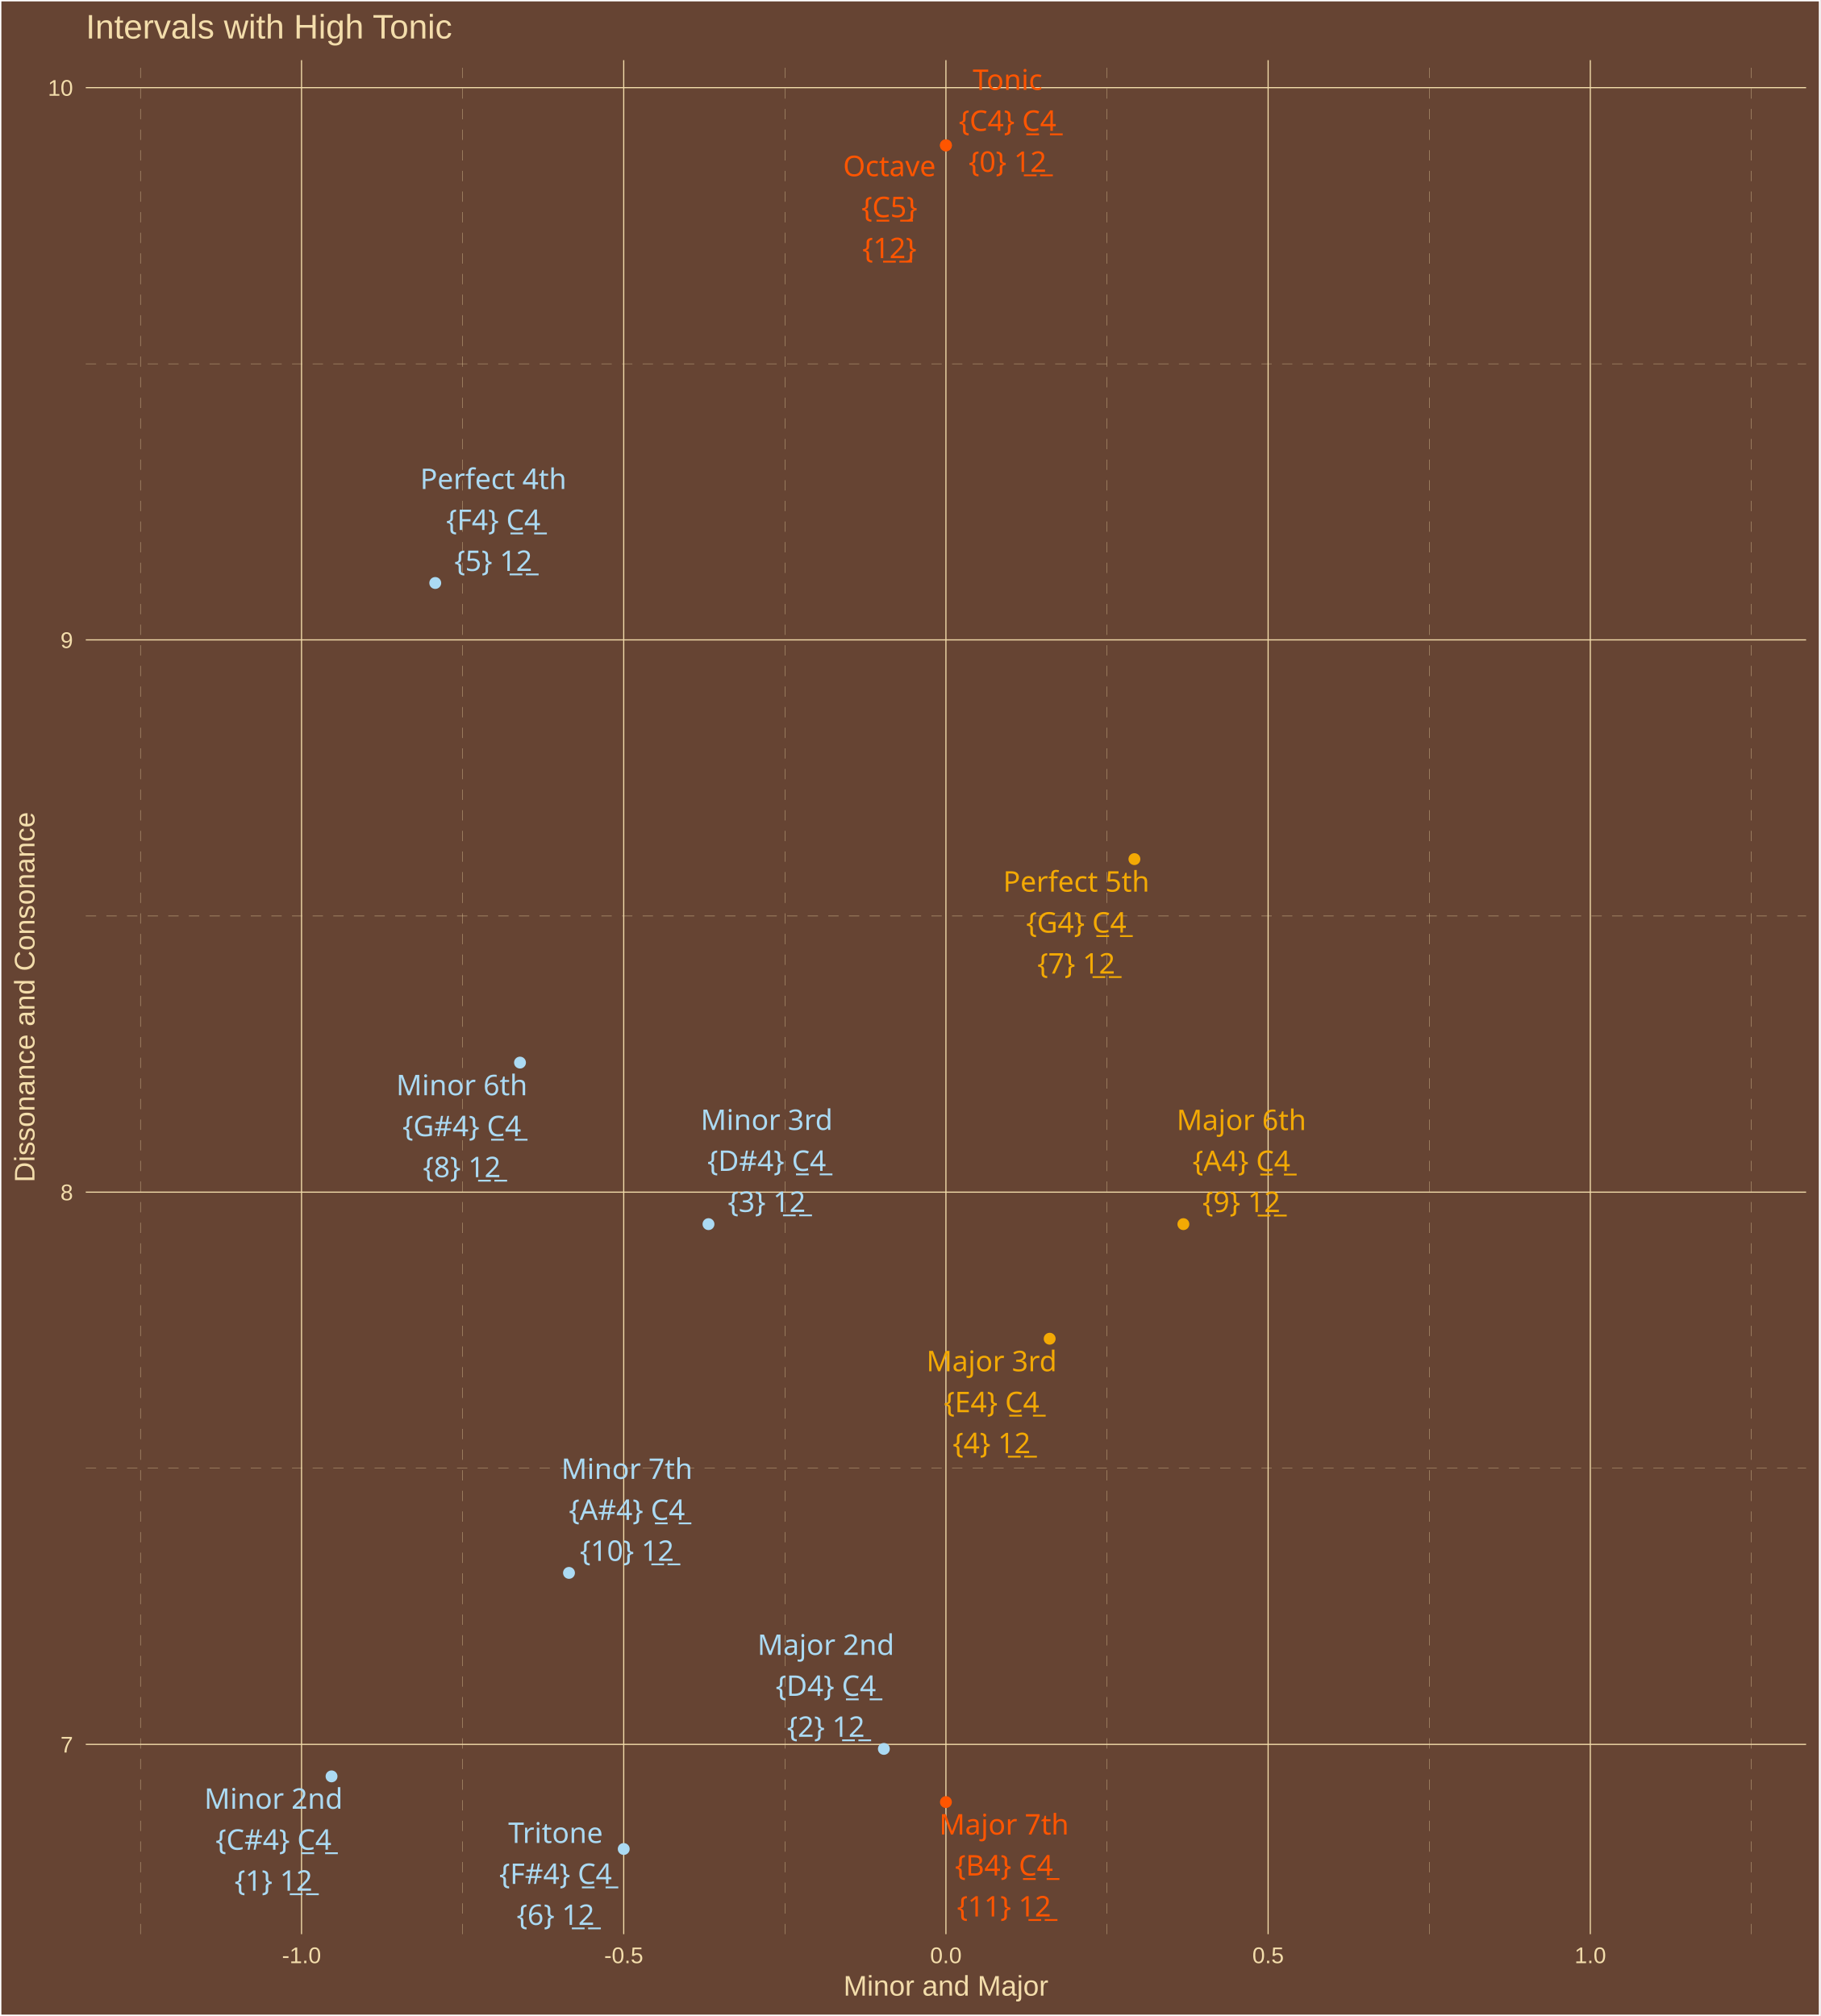
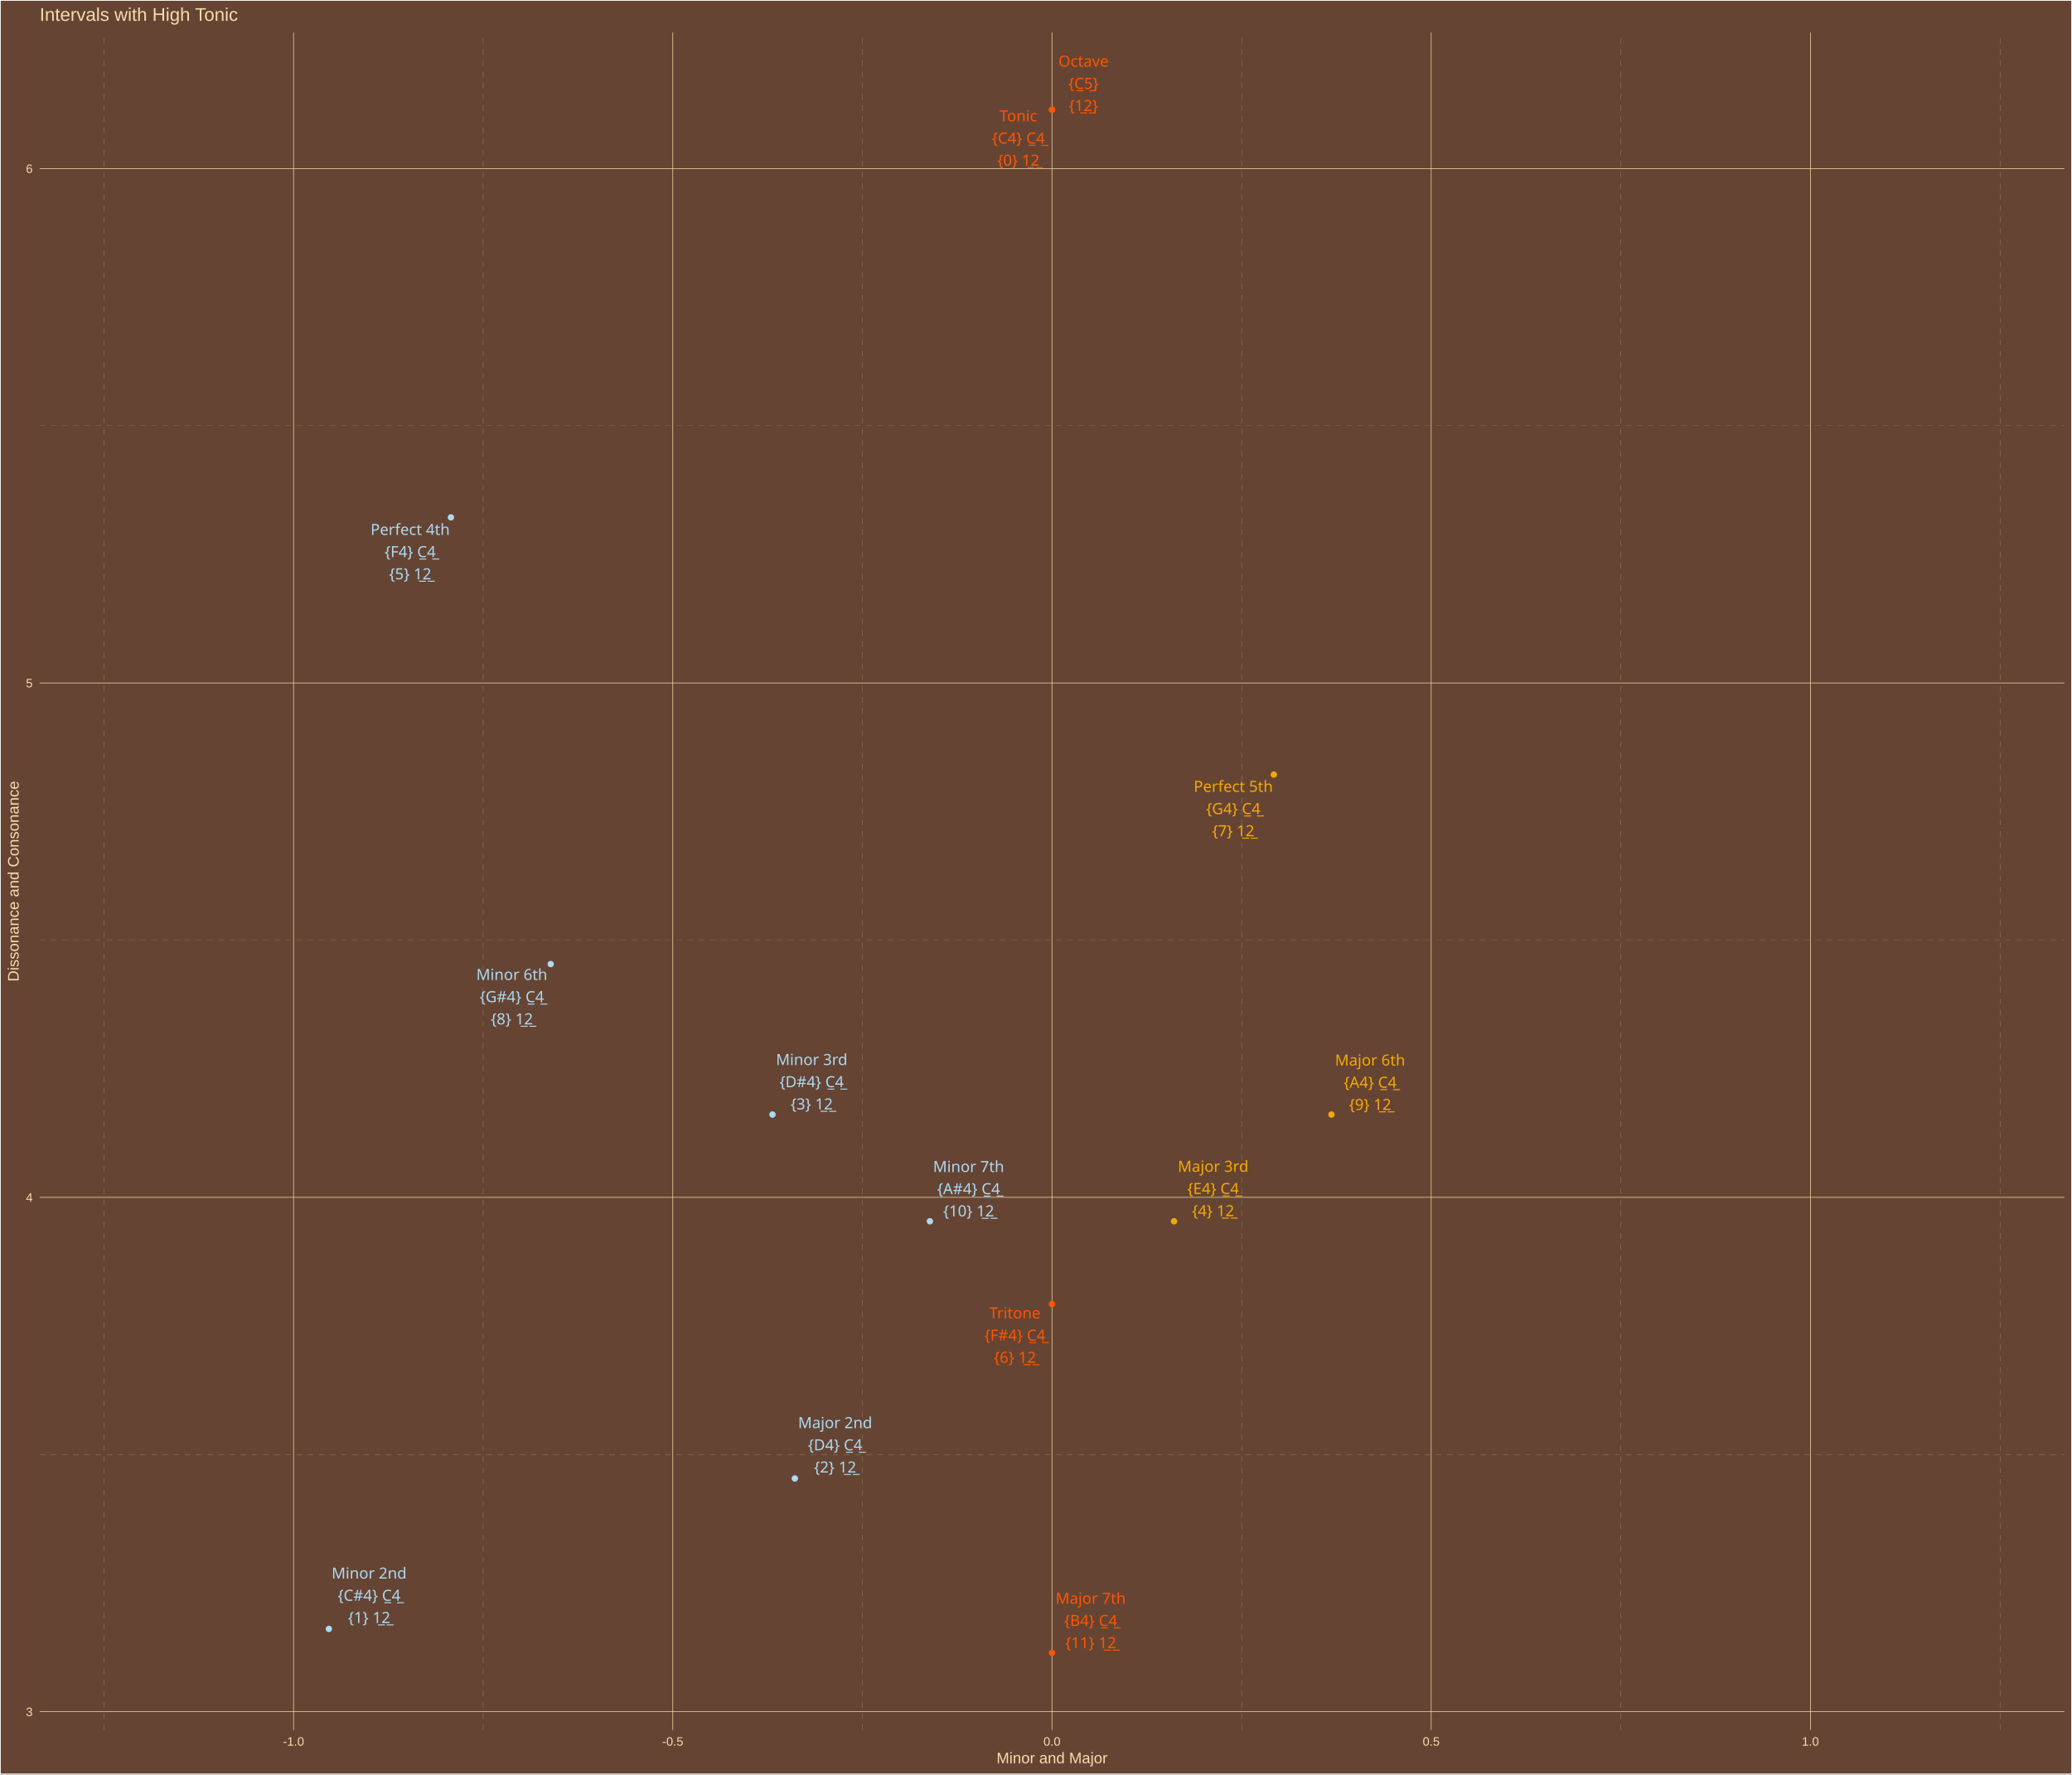
- <svg xmlns="http://www.w3.org/2000/svg" class="svglite" width="706.00pt" height="782.00pt" viewBox="0 0 706.00 782.00">
+ <svg xmlns="http://www.w3.org/2000/svg" class="svglite" width="1484.00pt" height="1271.00pt" viewBox="0 0 1484.00 1271.00">
  <defs>
    <style type="text/css">
    .svglite line, .svglite polyline, .svglite polygon, .svglite path, .svglite rect, .svglite circle {
      fill: none;
      stroke: #000000;
      stroke-linecap: round;
      stroke-linejoin: round;
      stroke-miterlimit: 10.00;
    }
    .svglite text {
      white-space: pre;
    }
  </style>
  </defs>
  <rect width="100%" height="100%" style="stroke: none; fill: #664433;" />
  <defs>
-     <clipPath id="cpMC4wMHw3MDYuMDB8MC4wMHw3ODIuMDA=">
-       <rect x="0.00" y="0.00" width="706.00" height="782.00" />
+     <clipPath id="cpMC4wMHwxNDg0LjAwfDAuMDB8MTI3MS4wMA==">
+       <rect x="0.00" y="0.00" width="1484.00" height="1271.00" />
    </clipPath>
  </defs>
-   <g clip-path="url(#cpMC4wMHw3MDYuMDB8MC4wMHw3ODIuMDA=)">
-     <rect x="0.00" y="0" width="706.00" height="782.00" style="stroke-width: 1.07; stroke: #FFFFFF; fill: #664433;" />
+   <g clip-path="url(#cpMC4wMHwxNDg0LjAwfDAuMDB8MTI3MS4wMA==)">
+     <rect x="0.00" y="0.00" width="1484.00" height="1271.00" style="stroke-width: 1.07; stroke: #FFFFFF; fill: #664433;" />
  </g>
  <defs>
-     <clipPath id="cpMzMuMjd8NzAwLjUyfDIzLjM0fDc1MC4yNw==">
-       <rect x="33.27" y="23.34" width="667.25" height="726.93" />
+     <clipPath id="cpMjguMzd8MTQ3OC41MnwyMy4zNHwxMjM5LjI3">
+       <rect x="28.37" y="23.34" width="1450.15" height="1215.93" />
    </clipPath>
  </defs>
-   <g clip-path="url(#cpMzMuMjd8NzAwLjUyfDIzLjM0fDc1MC4yNw==)">
-     <rect x="33.27" y="23.34" width="667.25" height="726.93" style="stroke-width: 1.07; stroke: none; fill: #664433;" />
-     <polyline points="33.27,569.54 700.52,569.54 " style="stroke-width: 0.11; stroke: #F3DDAB; stroke-dasharray: 4.00,4.00; stroke-linecap: butt;" />
-     <polyline points="33.27,355.32 700.52,355.32 " style="stroke-width: 0.11; stroke: #F3DDAB; stroke-dasharray: 4.00,4.00; stroke-linecap: butt;" />
-     <polyline points="33.27,141.11 700.52,141.11 " style="stroke-width: 0.11; stroke: #F3DDAB; stroke-dasharray: 4.00,4.00; stroke-linecap: butt;" />
-     <polyline points="54.47,750.27 54.47,23.34 " style="stroke-width: 0.11; stroke: #F3DDAB; stroke-dasharray: 4.00,4.00; stroke-linecap: butt;" />
-     <polyline points="179.44,750.27 179.44,23.34 " style="stroke-width: 0.11; stroke: #F3DDAB; stroke-dasharray: 4.00,4.00; stroke-linecap: butt;" />
-     <polyline points="304.41,750.27 304.41,23.34 " style="stroke-width: 0.11; stroke: #F3DDAB; stroke-dasharray: 4.00,4.00; stroke-linecap: butt;" />
-     <polyline points="429.38,750.27 429.38,23.34 " style="stroke-width: 0.11; stroke: #F3DDAB; stroke-dasharray: 4.00,4.00; stroke-linecap: butt;" />
-     <polyline points="554.35,750.27 554.35,23.34 " style="stroke-width: 0.11; stroke: #F3DDAB; stroke-dasharray: 4.00,4.00; stroke-linecap: butt;" />
-     <polyline points="679.32,750.27 679.32,23.34 " style="stroke-width: 0.11; stroke: #F3DDAB; stroke-dasharray: 4.00,4.00; stroke-linecap: butt;" />
-     <polyline points="33.27,676.64 700.52,676.64 " style="stroke-width: 0.43; stroke: #F3DDAB; stroke-linecap: butt;" />
-     <polyline points="33.27,462.43 700.52,462.43 " style="stroke-width: 0.43; stroke: #F3DDAB; stroke-linecap: butt;" />
-     <polyline points="33.27,248.21 700.52,248.21 " style="stroke-width: 0.43; stroke: #F3DDAB; stroke-linecap: butt;" />
-     <polyline points="33.27,34.00 700.52,34.00 " style="stroke-width: 0.43; stroke: #F3DDAB; stroke-linecap: butt;" />
-     <polyline points="116.95,750.27 116.95,23.34 " style="stroke-width: 0.43; stroke: #F3DDAB; stroke-linecap: butt;" />
-     <polyline points="241.92,750.27 241.92,23.34 " style="stroke-width: 0.43; stroke: #F3DDAB; stroke-linecap: butt;" />
-     <polyline points="366.89,750.27 366.89,23.34 " style="stroke-width: 0.43; stroke: #F3DDAB; stroke-linecap: butt;" />
-     <polyline points="491.86,750.27 491.86,23.34 " style="stroke-width: 0.43; stroke: #F3DDAB; stroke-linecap: butt;" />
-     <polyline points="616.83,750.27 616.83,23.34 " style="stroke-width: 0.43; stroke: #F3DDAB; stroke-linecap: butt;" />
-     <circle cx="366.89" cy="56.38" r="1.95" style="stroke-width: 0.71; stroke: #FF5500; fill: #FF5500;" />
-     <circle cx="128.59" cy="689.05" r="1.95" style="stroke-width: 0.71; stroke: #ABDAF3; fill: #ABDAF3;" />
-     <circle cx="342.82" cy="678.39" r="1.95" style="stroke-width: 0.71; stroke: #ABDAF3; fill: #ABDAF3;" />
-     <circle cx="274.80" cy="474.84" r="1.95" style="stroke-width: 0.71; stroke: #ABDAF3; fill: #ABDAF3;" />
-     <circle cx="407.13" cy="519.29" r="1.95" style="stroke-width: 0.71; stroke: #F3A904; fill: #F3A904;" />
-     <circle cx="168.82" cy="226.14" r="1.95" style="stroke-width: 0.71; stroke: #ABDAF3; fill: #ABDAF3;" />
-     <circle cx="241.92" cy="717.22" r="1.95" style="stroke-width: 0.71; stroke: #ABDAF3; fill: #ABDAF3;" />
-     <circle cx="440.00" cy="333.25" r="1.95" style="stroke-width: 0.71; stroke: #F3A904; fill: #F3A904;" />
-     <circle cx="201.69" cy="412.18" r="1.95" style="stroke-width: 0.71; stroke: #ABDAF3; fill: #ABDAF3;" />
-     <circle cx="458.99" cy="474.84" r="1.95" style="stroke-width: 0.71; stroke: #F3A904; fill: #F3A904;" />
-     <circle cx="220.69" cy="610.12" r="1.95" style="stroke-width: 0.71; stroke: #ABDAF3; fill: #ABDAF3;" />
-     <circle cx="366.89" cy="699.02" r="1.95" style="stroke-width: 0.71; stroke: #FF5500; fill: #FF5500;" />
-     <circle cx="366.89" cy="56.38" r="1.95" style="stroke-width: 0.71; stroke: #FF5500; fill: #FF5500;" />
-     <text x="390.79" y="34.87" text-anchor="middle" style="font-size: 11.04px;fill: #FF5500; font-family: &quot;Arial Unicode MS&quot;;" textLength="26.97px" lengthAdjust="spacingAndGlyphs">Tonic</text>
-     <text x="390.79" y="50.76" text-anchor="middle" style="font-size: 11.04px;fill: #FF5500; font-family: &quot;Arial Unicode MS&quot;;" textLength="38.64px" lengthAdjust="spacingAndGlyphs">{C4} C̲4̲</text>
-     <text x="390.79" y="66.66" text-anchor="middle" style="font-size: 11.04px;fill: #FF5500; font-family: &quot;Arial Unicode MS&quot;;" textLength="28.84px" lengthAdjust="spacingAndGlyphs">{0} 1̲2̲</text>
-     <text x="106.08" y="701.61" text-anchor="middle" style="font-size: 11.04px;fill: #ABDAF3; font-family: &quot;Arial Unicode MS&quot;;" textLength="49.05px" lengthAdjust="spacingAndGlyphs">Minor 2nd</text>
-     <text x="106.08" y="717.51" text-anchor="middle" style="font-size: 11.04px;fill: #ABDAF3; font-family: &quot;Arial Unicode MS&quot;;" textLength="44.77px" lengthAdjust="spacingAndGlyphs">{C#4} C̲4̲</text>
-     <text x="106.08" y="733.41" text-anchor="middle" style="font-size: 11.04px;fill: #ABDAF3; font-family: &quot;Arial Unicode MS&quot;;" textLength="28.84px" lengthAdjust="spacingAndGlyphs">{1} 1̲2̲</text>
-     <text x="320.31" y="641.93" text-anchor="middle" style="font-size: 11.04px;fill: #ABDAF3; font-family: &quot;Arial Unicode MS&quot;;" textLength="49.05px" lengthAdjust="spacingAndGlyphs">Major 2nd</text>
-     <text x="320.31" y="657.83" text-anchor="middle" style="font-size: 11.04px;fill: #ABDAF3; font-family: &quot;Arial Unicode MS&quot;;" textLength="38.64px" lengthAdjust="spacingAndGlyphs">{D4} C̲4̲</text>
-     <text x="320.31" y="673.72" text-anchor="middle" style="font-size: 11.04px;fill: #ABDAF3; font-family: &quot;Arial Unicode MS&quot;;" textLength="28.84px" lengthAdjust="spacingAndGlyphs">{2} 1̲2̲</text>
-     <text x="297.37" y="438.30" text-anchor="middle" style="font-size: 11.04px;fill: #ABDAF3; font-family: &quot;Arial Unicode MS&quot;;" textLength="46.58px" lengthAdjust="spacingAndGlyphs">Minor 3rd</text>
-     <text x="297.37" y="454.19" text-anchor="middle" style="font-size: 11.04px;fill: #ABDAF3; font-family: &quot;Arial Unicode MS&quot;;" textLength="44.77px" lengthAdjust="spacingAndGlyphs">{D#4} C̲4̲</text>
-     <text x="297.37" y="470.09" text-anchor="middle" style="font-size: 11.04px;fill: #ABDAF3; font-family: &quot;Arial Unicode MS&quot;;" textLength="28.84px" lengthAdjust="spacingAndGlyphs">{3} 1̲2̲</text>
-     <text x="384.61" y="531.90" text-anchor="middle" style="font-size: 11.04px;fill: #F3A904; font-family: &quot;Arial Unicode MS&quot;;" textLength="46.58px" lengthAdjust="spacingAndGlyphs">Major 3rd</text>
-     <text x="384.61" y="547.79" text-anchor="middle" style="font-size: 11.04px;fill: #F3A904; font-family: &quot;Arial Unicode MS&quot;;" textLength="38.03px" lengthAdjust="spacingAndGlyphs">{E4} C̲4̲</text>
-     <text x="384.61" y="563.69" text-anchor="middle" style="font-size: 11.04px;fill: #F3A904; font-family: &quot;Arial Unicode MS&quot;;" textLength="28.84px" lengthAdjust="spacingAndGlyphs">{4} 1̲2̲</text>
-     <text x="191.34" y="189.68" text-anchor="middle" style="font-size: 11.04px;fill: #ABDAF3; font-family: &quot;Arial Unicode MS&quot;;" textLength="53.35px" lengthAdjust="spacingAndGlyphs">Perfect 4th</text>
-     <text x="191.34" y="205.57" text-anchor="middle" style="font-size: 11.04px;fill: #ABDAF3; font-family: &quot;Arial Unicode MS&quot;;" textLength="37.41px" lengthAdjust="spacingAndGlyphs">{F4} C̲4̲</text>
-     <text x="191.34" y="221.47" text-anchor="middle" style="font-size: 11.04px;fill: #ABDAF3; font-family: &quot;Arial Unicode MS&quot;;" textLength="28.84px" lengthAdjust="spacingAndGlyphs">{5} 1̲2̲</text>
-     <text x="215.48" y="714.87" text-anchor="middle" style="font-size: 11.04px;fill: #ABDAF3; font-family: &quot;Arial Unicode MS&quot;;" textLength="34.33px" lengthAdjust="spacingAndGlyphs">Tritone</text>
-     <text x="215.48" y="730.77" text-anchor="middle" style="font-size: 11.04px;fill: #ABDAF3; font-family: &quot;Arial Unicode MS&quot;;" textLength="43.55px" lengthAdjust="spacingAndGlyphs">{F#4} C̲4̲</text>
-     <text x="215.48" y="746.67" text-anchor="middle" style="font-size: 11.04px;fill: #ABDAF3; font-family: &quot;Arial Unicode MS&quot;;" textLength="28.84px" lengthAdjust="spacingAndGlyphs">{6} 1̲2̲</text>
-     <text x="417.44" y="345.86" text-anchor="middle" style="font-size: 11.04px;fill: #F3A904; font-family: &quot;Arial Unicode MS&quot;;" textLength="53.35px" lengthAdjust="spacingAndGlyphs">Perfect 5th</text>
-     <text x="417.44" y="361.76" text-anchor="middle" style="font-size: 11.04px;fill: #F3A904; font-family: &quot;Arial Unicode MS&quot;;" textLength="39.25px" lengthAdjust="spacingAndGlyphs">{G4} C̲4̲</text>
-     <text x="417.44" y="377.65" text-anchor="middle" style="font-size: 11.04px;fill: #F3A904; font-family: &quot;Arial Unicode MS&quot;;" textLength="28.84px" lengthAdjust="spacingAndGlyphs">{7} 1̲2̲</text>
-     <text x="179.12" y="424.84" text-anchor="middle" style="font-size: 11.04px;fill: #ABDAF3; font-family: &quot;Arial Unicode MS&quot;;" textLength="45.98px" lengthAdjust="spacingAndGlyphs">Minor 6th</text>
-     <text x="179.12" y="440.74" text-anchor="middle" style="font-size: 11.04px;fill: #ABDAF3; font-family: &quot;Arial Unicode MS&quot;;" textLength="45.39px" lengthAdjust="spacingAndGlyphs">{G#4} C̲4̲</text>
-     <text x="179.12" y="456.63" text-anchor="middle" style="font-size: 11.04px;fill: #ABDAF3; font-family: &quot;Arial Unicode MS&quot;;" textLength="28.84px" lengthAdjust="spacingAndGlyphs">{8} 1̲2̲</text>
-     <text x="481.50" y="438.36" text-anchor="middle" style="font-size: 11.04px;fill: #F3A904; font-family: &quot;Arial Unicode MS&quot;;" textLength="45.98px" lengthAdjust="spacingAndGlyphs">Major 6th</text>
-     <text x="481.50" y="454.26" text-anchor="middle" style="font-size: 11.04px;fill: #F3A904; font-family: &quot;Arial Unicode MS&quot;;" textLength="38.03px" lengthAdjust="spacingAndGlyphs">{A4} C̲4̲</text>
-     <text x="481.50" y="470.16" text-anchor="middle" style="font-size: 11.04px;fill: #F3A904; font-family: &quot;Arial Unicode MS&quot;;" textLength="28.84px" lengthAdjust="spacingAndGlyphs">{9} 1̲2̲</text>
-     <text x="243.15" y="573.66" text-anchor="middle" style="font-size: 11.04px;fill: #ABDAF3; font-family: &quot;Arial Unicode MS&quot;;" textLength="45.98px" lengthAdjust="spacingAndGlyphs">Minor 7th</text>
-     <text x="243.15" y="589.56" text-anchor="middle" style="font-size: 11.04px;fill: #ABDAF3; font-family: &quot;Arial Unicode MS&quot;;" textLength="44.16px" lengthAdjust="spacingAndGlyphs">{A#4} C̲4̲</text>
-     <text x="243.15" y="605.46" text-anchor="middle" style="font-size: 11.04px;fill: #ABDAF3; font-family: &quot;Arial Unicode MS&quot;;" textLength="34.98px" lengthAdjust="spacingAndGlyphs">{10} 1̲2̲</text>
-     <text x="389.42" y="711.61" text-anchor="middle" style="font-size: 11.04px;fill: #FF5500; font-family: &quot;Arial Unicode MS&quot;;" textLength="45.98px" lengthAdjust="spacingAndGlyphs">Major 7th</text>
-     <text x="389.42" y="727.51" text-anchor="middle" style="font-size: 11.04px;fill: #FF5500; font-family: &quot;Arial Unicode MS&quot;;" textLength="38.03px" lengthAdjust="spacingAndGlyphs">{B4} C̲4̲</text>
-     <text x="389.42" y="743.40" text-anchor="middle" style="font-size: 11.04px;fill: #FF5500; font-family: &quot;Arial Unicode MS&quot;;" textLength="34.98px" lengthAdjust="spacingAndGlyphs">{11} 1̲2̲</text>
-     <text x="344.98" y="68.35" text-anchor="middle" style="font-size: 11.04px;fill: #FF5500; font-family: &quot;Arial Unicode MS&quot;;" textLength="34.95px" lengthAdjust="spacingAndGlyphs">Octave</text>
-     <text x="344.98" y="84.25" text-anchor="middle" style="font-size: 11.04px;fill: #FF5500; font-family: &quot;Arial Unicode MS&quot;;" textLength="21.47px" lengthAdjust="spacingAndGlyphs">{C̲5̲}</text>
-     <text x="344.98" y="100.14" text-anchor="middle" style="font-size: 11.04px;fill: #FF5500; font-family: &quot;Arial Unicode MS&quot;;" textLength="19.64px" lengthAdjust="spacingAndGlyphs">{1̲2̲}</text>
+   <g clip-path="url(#cpMjguMzd8MTQ3OC41MnwyMy4zNHwxMjM5LjI3)">
+     <rect x="28.37" y="23.34" width="1450.15" height="1215.93" style="stroke-width: 1.07; stroke: none; fill: #664433;" />
+     <polyline points="28.37,1041.92 1478.52,1041.92 " style="stroke-width: 0.11; stroke: #F3DDAB; stroke-dasharray: 4.00,4.00; stroke-linecap: butt;" />
+     <polyline points="28.37,673.46 1478.52,673.46 " style="stroke-width: 0.11; stroke: #F3DDAB; stroke-dasharray: 4.00,4.00; stroke-linecap: butt;" />
+     <polyline points="28.37,304.99 1478.52,304.99 " style="stroke-width: 0.11; stroke: #F3DDAB; stroke-dasharray: 4.00,4.00; stroke-linecap: butt;" />
+     <polyline points="74.45,1239.27 74.45,23.34 " style="stroke-width: 0.11; stroke: #F3DDAB; stroke-dasharray: 4.00,4.00; stroke-linecap: butt;" />
+     <polyline points="346.05,1239.27 346.05,23.34 " style="stroke-width: 0.11; stroke: #F3DDAB; stroke-dasharray: 4.00,4.00; stroke-linecap: butt;" />
+     <polyline points="617.65,1239.27 617.65,23.34 " style="stroke-width: 0.11; stroke: #F3DDAB; stroke-dasharray: 4.00,4.00; stroke-linecap: butt;" />
+     <polyline points="889.25,1239.27 889.25,23.34 " style="stroke-width: 0.11; stroke: #F3DDAB; stroke-dasharray: 4.00,4.00; stroke-linecap: butt;" />
+     <polyline points="1160.85,1239.27 1160.85,23.34 " style="stroke-width: 0.11; stroke: #F3DDAB; stroke-dasharray: 4.00,4.00; stroke-linecap: butt;" />
+     <polyline points="1432.44,1239.27 1432.44,23.34 " style="stroke-width: 0.11; stroke: #F3DDAB; stroke-dasharray: 4.00,4.00; stroke-linecap: butt;" />
+     <polyline points="28.37,1226.15 1478.52,1226.15 " style="stroke-width: 0.43; stroke: #F3DDAB; stroke-linecap: butt;" />
+     <polyline points="28.37,857.69 1478.52,857.69 " style="stroke-width: 0.43; stroke: #F3DDAB; stroke-linecap: butt;" />
+     <polyline points="28.37,489.22 1478.52,489.22 " style="stroke-width: 0.43; stroke: #F3DDAB; stroke-linecap: butt;" />
+     <polyline points="28.37,120.76 1478.52,120.76 " style="stroke-width: 0.43; stroke: #F3DDAB; stroke-linecap: butt;" />
+     <polyline points="210.25,1239.27 210.25,23.34 " style="stroke-width: 0.43; stroke: #F3DDAB; stroke-linecap: butt;" />
+     <polyline points="481.85,1239.27 481.85,23.34 " style="stroke-width: 0.43; stroke: #F3DDAB; stroke-linecap: butt;" />
+     <polyline points="753.45,1239.27 753.45,23.34 " style="stroke-width: 0.43; stroke: #F3DDAB; stroke-linecap: butt;" />
+     <polyline points="1025.05,1239.27 1025.05,23.34 " style="stroke-width: 0.43; stroke: #F3DDAB; stroke-linecap: butt;" />
+     <polyline points="1296.64,1239.27 1296.64,23.34 " style="stroke-width: 0.43; stroke: #F3DDAB; stroke-linecap: butt;" />
+     <circle cx="753.45" cy="78.61" r="1.95" style="stroke-width: 0.71; stroke: #FF5500; fill: #FF5500;" />
+     <circle cx="235.54" cy="1166.84" r="1.95" style="stroke-width: 0.71; stroke: #ABDAF3; fill: #ABDAF3;" />
+     <circle cx="569.28" cy="1059.07" r="1.95" style="stroke-width: 0.71; stroke: #ABDAF3; fill: #ABDAF3;" />
+     <circle cx="553.29" cy="798.38" r="1.95" style="stroke-width: 0.71; stroke: #ABDAF3; fill: #ABDAF3;" />
+     <circle cx="840.88" cy="874.84" r="1.95" style="stroke-width: 0.71; stroke: #F3A904; fill: #F3A904;" />
+     <circle cx="322.97" cy="370.61" r="1.95" style="stroke-width: 0.71; stroke: #ABDAF3; fill: #ABDAF3;" />
+     <circle cx="753.45" cy="934.15" r="1.95" style="stroke-width: 0.71; stroke: #FF5500; fill: #FF5500;" />
+     <circle cx="912.32" cy="554.84" r="1.95" style="stroke-width: 0.71; stroke: #F3A904; fill: #F3A904;" />
+     <circle cx="394.41" cy="690.61" r="1.95" style="stroke-width: 0.71; stroke: #ABDAF3; fill: #ABDAF3;" />
+     <circle cx="953.61" cy="798.38" r="1.95" style="stroke-width: 0.71; stroke: #F3A904; fill: #F3A904;" />
+     <circle cx="666.01" cy="874.84" r="1.95" style="stroke-width: 0.71; stroke: #ABDAF3; fill: #ABDAF3;" />
+     <circle cx="753.45" cy="1184.00" r="1.95" style="stroke-width: 0.71; stroke: #FF5500; fill: #FF5500;" />
+     <circle cx="753.45" cy="78.61" r="1.95" style="stroke-width: 0.71; stroke: #FF5500; fill: #FF5500;" />
+     <text x="729.38" y="86.92" text-anchor="middle" style="font-size: 11.04px;fill: #FF5500; font-family: &quot;Arial Unicode MS&quot;;" textLength="26.97px" lengthAdjust="spacingAndGlyphs">Tonic</text>
+     <text x="729.38" y="102.82" text-anchor="middle" style="font-size: 11.04px;fill: #FF5500; font-family: &quot;Arial Unicode MS&quot;;" textLength="38.64px" lengthAdjust="spacingAndGlyphs">{C4} C̲4̲</text>
+     <text x="729.38" y="118.72" text-anchor="middle" style="font-size: 11.04px;fill: #FF5500; font-family: &quot;Arial Unicode MS&quot;;" textLength="28.84px" lengthAdjust="spacingAndGlyphs">{0} 1̲2̲</text>
+     <text x="264.37" y="1130.82" text-anchor="middle" style="font-size: 11.04px;fill: #ABDAF3; font-family: &quot;Arial Unicode MS&quot;;" textLength="49.05px" lengthAdjust="spacingAndGlyphs">Minor 2nd</text>
+     <text x="264.37" y="1146.72" text-anchor="middle" style="font-size: 11.04px;fill: #ABDAF3; font-family: &quot;Arial Unicode MS&quot;;" textLength="44.77px" lengthAdjust="spacingAndGlyphs">{C#4} C̲4̲</text>
+     <text x="264.37" y="1162.61" text-anchor="middle" style="font-size: 11.04px;fill: #ABDAF3; font-family: &quot;Arial Unicode MS&quot;;" textLength="28.84px" lengthAdjust="spacingAndGlyphs">{1} 1̲2̲</text>
+     <text x="598.13" y="1023.04" text-anchor="middle" style="font-size: 11.04px;fill: #ABDAF3; font-family: &quot;Arial Unicode MS&quot;;" textLength="49.05px" lengthAdjust="spacingAndGlyphs">Major 2nd</text>
+     <text x="598.13" y="1038.94" text-anchor="middle" style="font-size: 11.04px;fill: #ABDAF3; font-family: &quot;Arial Unicode MS&quot;;" textLength="38.64px" lengthAdjust="spacingAndGlyphs">{D4} C̲4̲</text>
+     <text x="598.13" y="1054.84" text-anchor="middle" style="font-size: 11.04px;fill: #ABDAF3; font-family: &quot;Arial Unicode MS&quot;;" textLength="28.84px" lengthAdjust="spacingAndGlyphs">{2} 1̲2̲</text>
+     <text x="581.34" y="762.92" text-anchor="middle" style="font-size: 11.04px;fill: #ABDAF3; font-family: &quot;Arial Unicode MS&quot;;" textLength="46.58px" lengthAdjust="spacingAndGlyphs">Minor 3rd</text>
+     <text x="581.34" y="778.82" text-anchor="middle" style="font-size: 11.04px;fill: #ABDAF3; font-family: &quot;Arial Unicode MS&quot;;" textLength="44.77px" lengthAdjust="spacingAndGlyphs">{D#4} C̲4̲</text>
+     <text x="581.34" y="794.72" text-anchor="middle" style="font-size: 11.04px;fill: #ABDAF3; font-family: &quot;Arial Unicode MS&quot;;" textLength="28.84px" lengthAdjust="spacingAndGlyphs">{3} 1̲2̲</text>
+     <text x="868.86" y="839.41" text-anchor="middle" style="font-size: 11.04px;fill: #F3A904; font-family: &quot;Arial Unicode MS&quot;;" textLength="46.58px" lengthAdjust="spacingAndGlyphs">Major 3rd</text>
+     <text x="868.86" y="855.31" text-anchor="middle" style="font-size: 11.04px;fill: #F3A904; font-family: &quot;Arial Unicode MS&quot;;" textLength="38.03px" lengthAdjust="spacingAndGlyphs">{E4} C̲4̲</text>
+     <text x="868.86" y="871.20" text-anchor="middle" style="font-size: 11.04px;fill: #F3A904; font-family: &quot;Arial Unicode MS&quot;;" textLength="28.84px" lengthAdjust="spacingAndGlyphs">{4} 1̲2̲</text>
+     <text x="293.78" y="383.20" text-anchor="middle" style="font-size: 11.04px;fill: #ABDAF3; font-family: &quot;Arial Unicode MS&quot;;" textLength="53.35px" lengthAdjust="spacingAndGlyphs">Perfect 4th</text>
+     <text x="293.78" y="399.10" text-anchor="middle" style="font-size: 11.04px;fill: #ABDAF3; font-family: &quot;Arial Unicode MS&quot;;" textLength="37.41px" lengthAdjust="spacingAndGlyphs">{F4} C̲4̲</text>
+     <text x="293.78" y="415.00" text-anchor="middle" style="font-size: 11.04px;fill: #ABDAF3; font-family: &quot;Arial Unicode MS&quot;;" textLength="28.84px" lengthAdjust="spacingAndGlyphs">{5} 1̲2̲</text>
+     <text x="726.88" y="944.45" text-anchor="middle" style="font-size: 11.04px;fill: #FF5500; font-family: &quot;Arial Unicode MS&quot;;" textLength="34.33px" lengthAdjust="spacingAndGlyphs">Tritone</text>
+     <text x="726.88" y="960.35" text-anchor="middle" style="font-size: 11.04px;fill: #FF5500; font-family: &quot;Arial Unicode MS&quot;;" textLength="43.55px" lengthAdjust="spacingAndGlyphs">{F#4} C̲4̲</text>
+     <text x="726.88" y="976.24" text-anchor="middle" style="font-size: 11.04px;fill: #FF5500; font-family: &quot;Arial Unicode MS&quot;;" textLength="28.84px" lengthAdjust="spacingAndGlyphs">{6} 1̲2̲</text>
+     <text x="883.30" y="567.26" text-anchor="middle" style="font-size: 11.04px;fill: #F3A904; font-family: &quot;Arial Unicode MS&quot;;" textLength="53.35px" lengthAdjust="spacingAndGlyphs">Perfect 5th</text>
+     <text x="883.30" y="583.16" text-anchor="middle" style="font-size: 11.04px;fill: #F3A904; font-family: &quot;Arial Unicode MS&quot;;" textLength="39.25px" lengthAdjust="spacingAndGlyphs">{G4} C̲4̲</text>
+     <text x="883.30" y="599.05" text-anchor="middle" style="font-size: 11.04px;fill: #F3A904; font-family: &quot;Arial Unicode MS&quot;;" textLength="28.84px" lengthAdjust="spacingAndGlyphs">{7} 1̲2̲</text>
+     <text x="366.60" y="702.00" text-anchor="middle" style="font-size: 11.04px;fill: #ABDAF3; font-family: &quot;Arial Unicode MS&quot;;" textLength="45.98px" lengthAdjust="spacingAndGlyphs">Minor 6th</text>
+     <text x="366.60" y="717.89" text-anchor="middle" style="font-size: 11.04px;fill: #ABDAF3; font-family: &quot;Arial Unicode MS&quot;;" textLength="45.39px" lengthAdjust="spacingAndGlyphs">{G#4} C̲4̲</text>
+     <text x="366.60" y="733.79" text-anchor="middle" style="font-size: 11.04px;fill: #ABDAF3; font-family: &quot;Arial Unicode MS&quot;;" textLength="28.84px" lengthAdjust="spacingAndGlyphs">{8} 1̲2̲</text>
+     <text x="981.31" y="763.31" text-anchor="middle" style="font-size: 11.04px;fill: #F3A904; font-family: &quot;Arial Unicode MS&quot;;" textLength="45.98px" lengthAdjust="spacingAndGlyphs">Major 6th</text>
+     <text x="981.31" y="779.20" text-anchor="middle" style="font-size: 11.04px;fill: #F3A904; font-family: &quot;Arial Unicode MS&quot;;" textLength="38.03px" lengthAdjust="spacingAndGlyphs">{A4} C̲4̲</text>
+     <text x="981.31" y="795.10" text-anchor="middle" style="font-size: 11.04px;fill: #F3A904; font-family: &quot;Arial Unicode MS&quot;;" textLength="28.84px" lengthAdjust="spacingAndGlyphs">{9} 1̲2̲</text>
+     <text x="693.74" y="839.57" text-anchor="middle" style="font-size: 11.04px;fill: #ABDAF3; font-family: &quot;Arial Unicode MS&quot;;" textLength="45.98px" lengthAdjust="spacingAndGlyphs">Minor 7th</text>
+     <text x="693.74" y="855.46" text-anchor="middle" style="font-size: 11.04px;fill: #ABDAF3; font-family: &quot;Arial Unicode MS&quot;;" textLength="44.16px" lengthAdjust="spacingAndGlyphs">{A#4} C̲4̲</text>
+     <text x="693.74" y="871.36" text-anchor="middle" style="font-size: 11.04px;fill: #ABDAF3; font-family: &quot;Arial Unicode MS&quot;;" textLength="34.98px" lengthAdjust="spacingAndGlyphs">{10} 1̲2̲</text>
+     <text x="781.19" y="1148.86" text-anchor="middle" style="font-size: 11.04px;fill: #FF5500; font-family: &quot;Arial Unicode MS&quot;;" textLength="45.98px" lengthAdjust="spacingAndGlyphs">Major 7th</text>
+     <text x="781.19" y="1164.76" text-anchor="middle" style="font-size: 11.04px;fill: #FF5500; font-family: &quot;Arial Unicode MS&quot;;" textLength="38.03px" lengthAdjust="spacingAndGlyphs">{B4} C̲4̲</text>
+     <text x="781.19" y="1180.66" text-anchor="middle" style="font-size: 11.04px;fill: #FF5500; font-family: &quot;Arial Unicode MS&quot;;" textLength="34.98px" lengthAdjust="spacingAndGlyphs">{11} 1̲2̲</text>
+     <text x="776.02" y="47.74" text-anchor="middle" style="font-size: 11.04px;fill: #FF5500; font-family: &quot;Arial Unicode MS&quot;;" textLength="34.95px" lengthAdjust="spacingAndGlyphs">Octave</text>
+     <text x="776.02" y="63.64" text-anchor="middle" style="font-size: 11.04px;fill: #FF5500; font-family: &quot;Arial Unicode MS&quot;;" textLength="21.47px" lengthAdjust="spacingAndGlyphs">{C̲5̲}</text>
+     <text x="776.02" y="79.54" text-anchor="middle" style="font-size: 11.04px;fill: #FF5500; font-family: &quot;Arial Unicode MS&quot;;" textLength="19.64px" lengthAdjust="spacingAndGlyphs">{1̲2̲}</text>
  </g>
-   <g clip-path="url(#cpMC4wMHw3MDYuMDB8MC4wMHw3ODIuMDA=)">
-     <text x="28.34" y="679.80" text-anchor="end" style="font-size: 8.80px;fill: #F3DDAB; font-family: &quot;Arial&quot;;" textLength="4.90px" lengthAdjust="spacingAndGlyphs">7</text>
-     <text x="28.34" y="465.58" text-anchor="end" style="font-size: 8.80px;fill: #F3DDAB; font-family: &quot;Arial&quot;;" textLength="4.90px" lengthAdjust="spacingAndGlyphs">8</text>
-     <text x="28.34" y="251.37" text-anchor="end" style="font-size: 8.80px;fill: #F3DDAB; font-family: &quot;Arial&quot;;" textLength="4.90px" lengthAdjust="spacingAndGlyphs">9</text>
-     <text x="28.34" y="37.15" text-anchor="end" style="font-size: 8.80px;fill: #F3DDAB; font-family: &quot;Arial&quot;;" textLength="9.79px" lengthAdjust="spacingAndGlyphs">10</text>
-     <text x="116.95" y="761.50" text-anchor="middle" style="font-size: 8.80px;fill: #F3DDAB; font-family: &quot;Arial&quot;;" textLength="15.16px" lengthAdjust="spacingAndGlyphs">-1.0</text>
-     <text x="241.92" y="761.50" text-anchor="middle" style="font-size: 8.80px;fill: #F3DDAB; font-family: &quot;Arial&quot;;" textLength="15.16px" lengthAdjust="spacingAndGlyphs">-0.5</text>
-     <text x="366.89" y="761.50" text-anchor="middle" style="font-size: 8.80px;fill: #F3DDAB; font-family: &quot;Arial&quot;;" textLength="12.23px" lengthAdjust="spacingAndGlyphs">0.0</text>
-     <text x="491.86" y="761.50" text-anchor="middle" style="font-size: 8.80px;fill: #F3DDAB; font-family: &quot;Arial&quot;;" textLength="12.23px" lengthAdjust="spacingAndGlyphs">0.5</text>
-     <text x="616.83" y="761.50" text-anchor="middle" style="font-size: 8.80px;fill: #F3DDAB; font-family: &quot;Arial&quot;;" textLength="12.23px" lengthAdjust="spacingAndGlyphs">1.0</text>
-     <text x="366.89" y="774.09" text-anchor="middle" style="font-size: 11.00px;fill: #F3DDAB; font-family: &quot;Arial&quot;;" textLength="79.49px" lengthAdjust="spacingAndGlyphs">Minor and Major</text>
-     <text transform="translate(13.37,386.80) rotate(-90)" text-anchor="middle" style="font-size: 11.00px;fill: #F3DDAB; font-family: &quot;Arial&quot;;" textLength="143.73px" lengthAdjust="spacingAndGlyphs">Dissonance and Consonance</text>
-     <text x="33.27" y="14.94" style="font-size: 13.20px;fill: #F3DDAB; font-family: &quot;Arial&quot;;" textLength="143.69px" lengthAdjust="spacingAndGlyphs">Intervals with High Tonic</text>
+   <g clip-path="url(#cpMC4wMHwxNDg0LjAwfDAuMDB8MTI3MS4wMA==)">
+     <text x="23.44" y="1229.31" text-anchor="end" style="font-size: 8.80px;fill: #F3DDAB; font-family: &quot;Arial&quot;;" textLength="4.90px" lengthAdjust="spacingAndGlyphs">3</text>
+     <text x="23.44" y="860.84" text-anchor="end" style="font-size: 8.80px;fill: #F3DDAB; font-family: &quot;Arial&quot;;" textLength="4.90px" lengthAdjust="spacingAndGlyphs">4</text>
+     <text x="23.44" y="492.38" text-anchor="end" style="font-size: 8.80px;fill: #F3DDAB; font-family: &quot;Arial&quot;;" textLength="4.90px" lengthAdjust="spacingAndGlyphs">5</text>
+     <text x="23.44" y="123.91" text-anchor="end" style="font-size: 8.80px;fill: #F3DDAB; font-family: &quot;Arial&quot;;" textLength="4.90px" lengthAdjust="spacingAndGlyphs">6</text>
+     <text x="210.25" y="1250.50" text-anchor="middle" style="font-size: 8.80px;fill: #F3DDAB; font-family: &quot;Arial&quot;;" textLength="15.16px" lengthAdjust="spacingAndGlyphs">-1.0</text>
+     <text x="481.85" y="1250.50" text-anchor="middle" style="font-size: 8.80px;fill: #F3DDAB; font-family: &quot;Arial&quot;;" textLength="15.16px" lengthAdjust="spacingAndGlyphs">-0.5</text>
+     <text x="753.45" y="1250.50" text-anchor="middle" style="font-size: 8.80px;fill: #F3DDAB; font-family: &quot;Arial&quot;;" textLength="12.23px" lengthAdjust="spacingAndGlyphs">0.0</text>
+     <text x="1025.05" y="1250.50" text-anchor="middle" style="font-size: 8.80px;fill: #F3DDAB; font-family: &quot;Arial&quot;;" textLength="12.23px" lengthAdjust="spacingAndGlyphs">0.5</text>
+     <text x="1296.64" y="1250.50" text-anchor="middle" style="font-size: 8.80px;fill: #F3DDAB; font-family: &quot;Arial&quot;;" textLength="12.23px" lengthAdjust="spacingAndGlyphs">1.0</text>
+     <text x="753.45" y="1263.09" text-anchor="middle" style="font-size: 11.00px;fill: #F3DDAB; font-family: &quot;Arial&quot;;" textLength="79.49px" lengthAdjust="spacingAndGlyphs">Minor and Major</text>
+     <text transform="translate(13.37,631.30) rotate(-90)" text-anchor="middle" style="font-size: 11.00px;fill: #F3DDAB; font-family: &quot;Arial&quot;;" textLength="143.73px" lengthAdjust="spacingAndGlyphs">Dissonance and Consonance</text>
+     <text x="28.37" y="14.94" style="font-size: 13.20px;fill: #F3DDAB; font-family: &quot;Arial&quot;;" textLength="143.69px" lengthAdjust="spacingAndGlyphs">Intervals with High Tonic</text>
  </g>
</svg>
